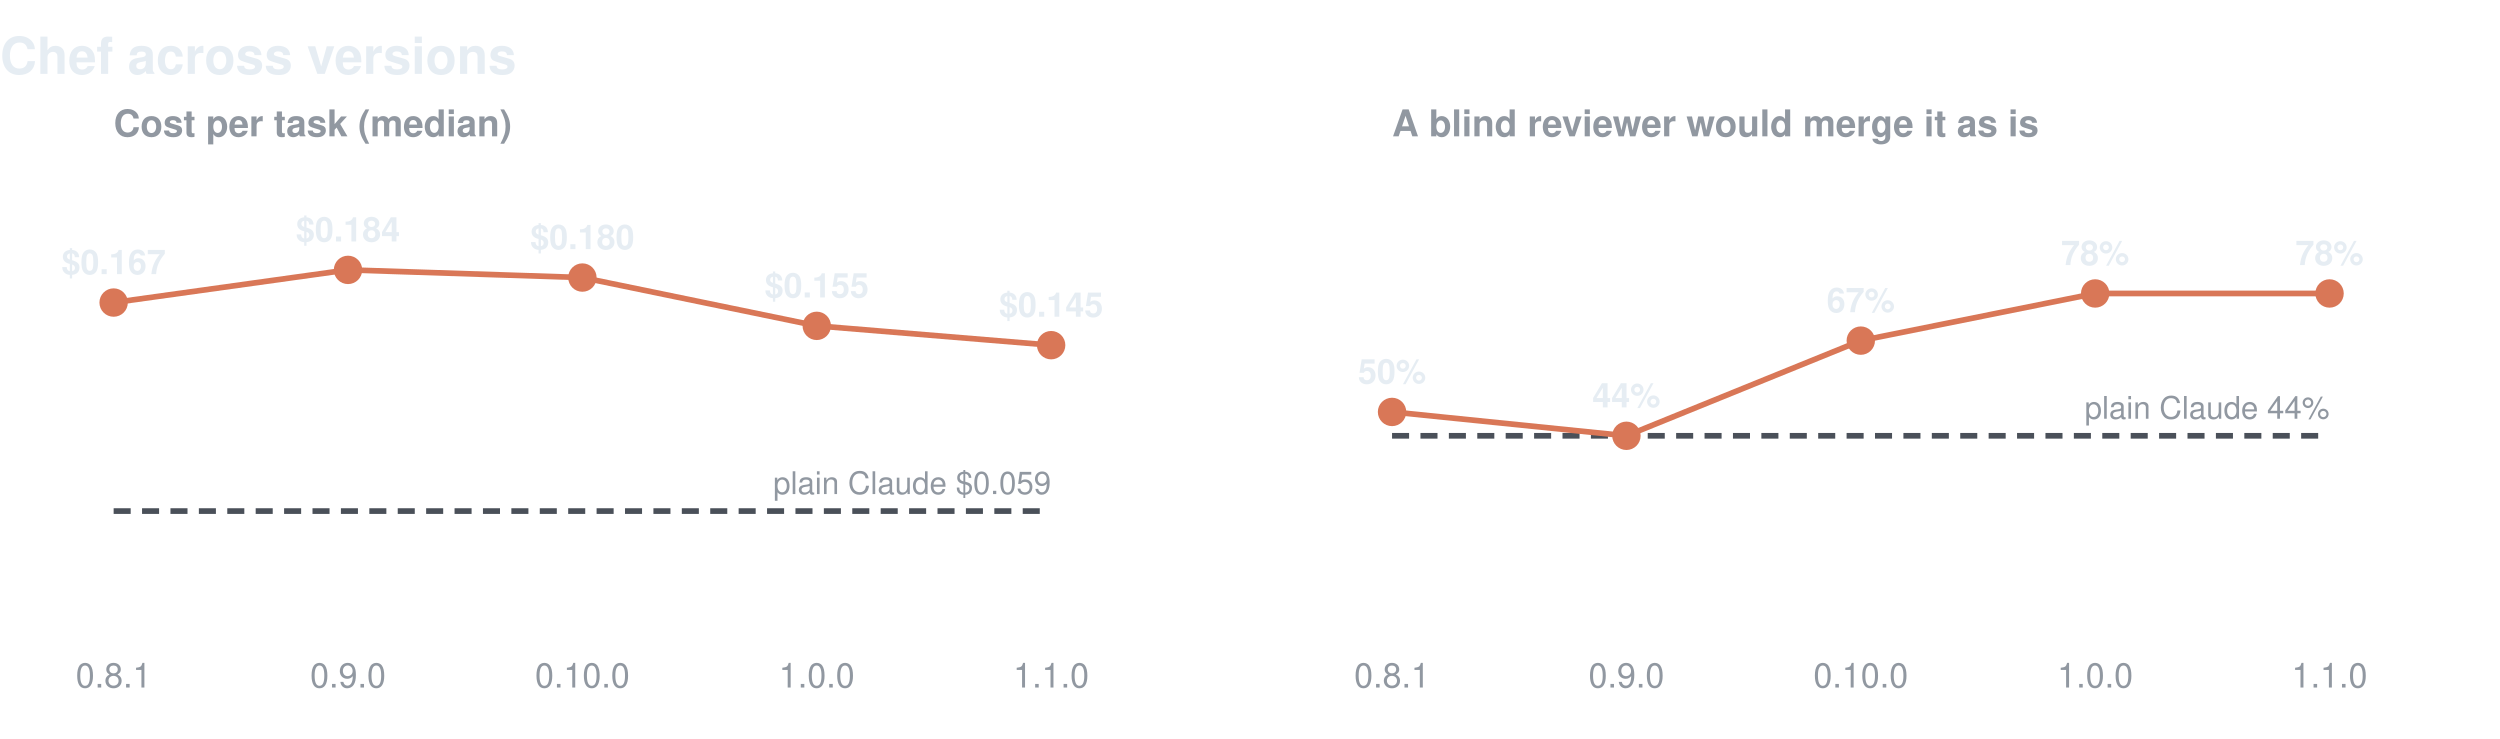
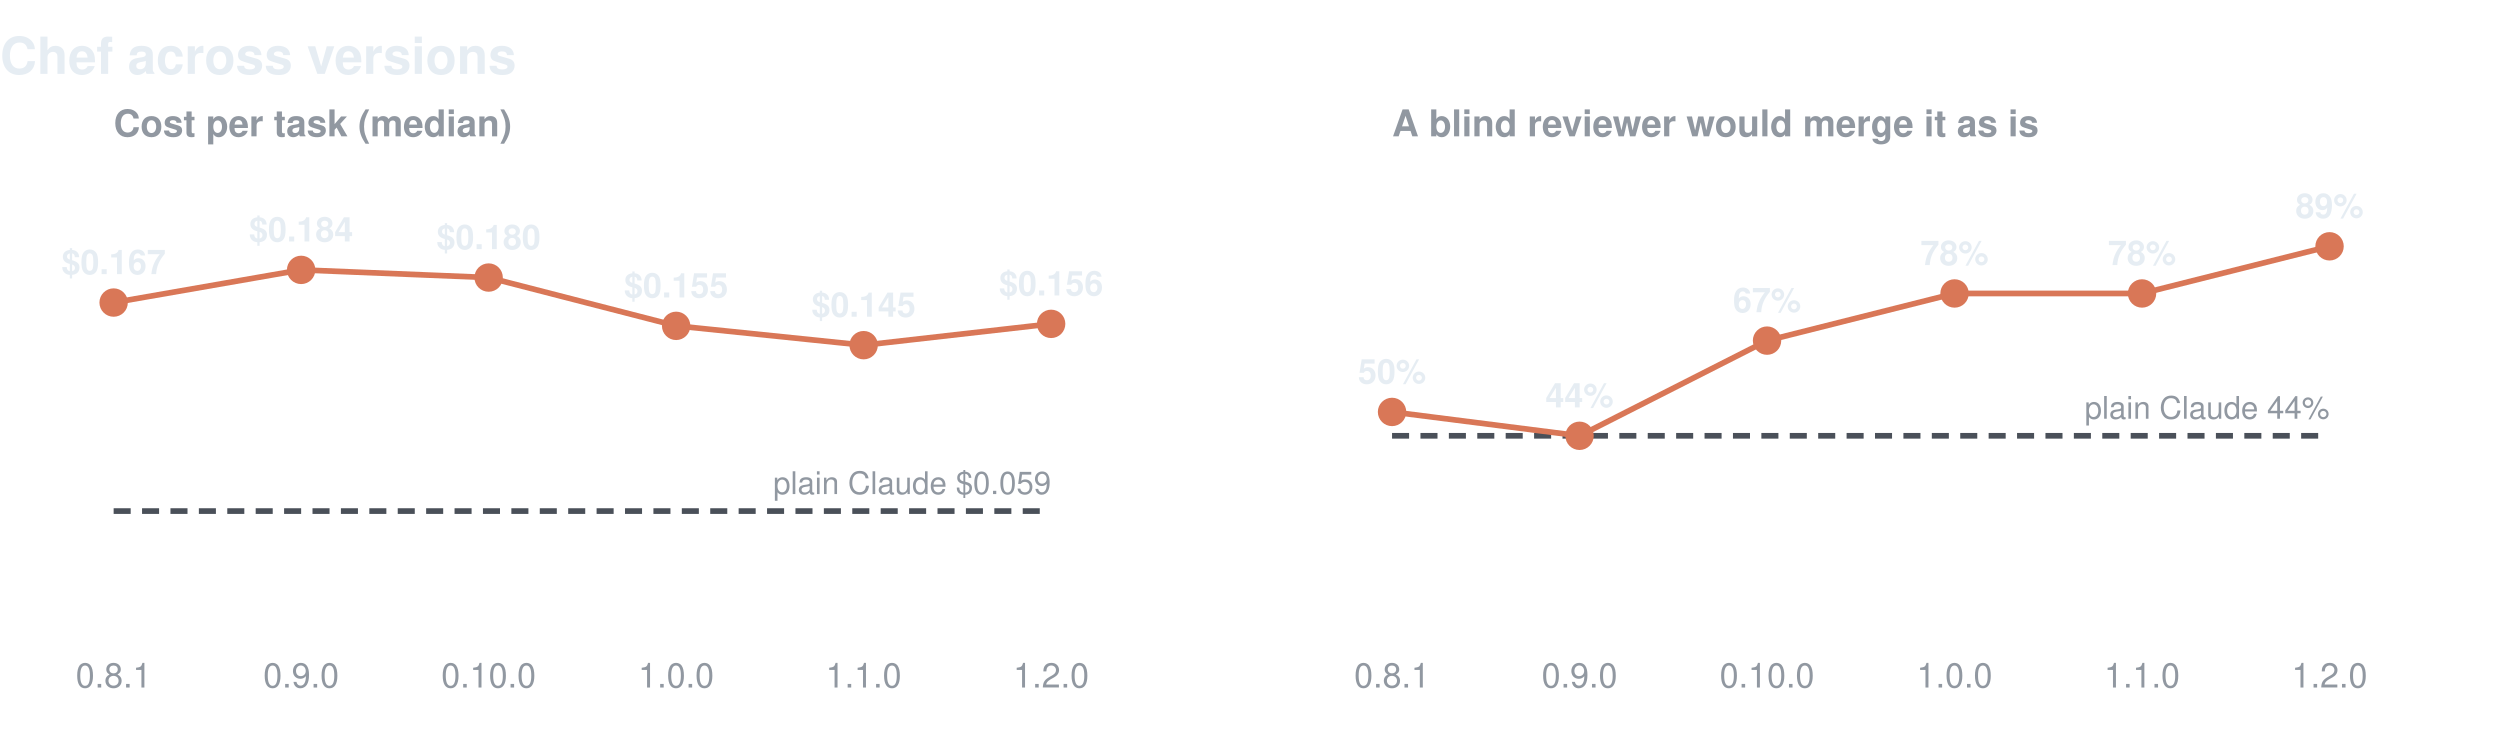
- <svg xmlns="http://www.w3.org/2000/svg" width="880" height="260" viewBox="0 0 880 260" role="img" aria-label="Chef by version, on python, docker, prometheus: 0.8.1 $0.167 per task, 50% merged as is; 0.9.0 $0.184 per task, 44% merged as is; 0.10.0 $0.180 per task, 67% merged as is; 1.0.0 $0.155 per task, 78% merged as is; 1.1.0 $0.145 per task, 78% merged as is. Plain Claude: $0.059, 44%.">
+ <svg xmlns="http://www.w3.org/2000/svg" width="880" height="260" viewBox="0 0 880 260" role="img" aria-label="Chef by version, on python, docker, prometheus: 0.8.1 $0.167 per task, 50% merged as is; 0.9.0 $0.184 per task, 44% merged as is; 0.10.0 $0.180 per task, 67% merged as is; 1.0.0 $0.155 per task, 78% merged as is; 1.1.0 $0.145 per task, 78% merged as is; 1.2.0 $0.156 per task, 89% merged as is. Plain Claude: $0.059, 44%.">
  <text x="0.0" y="26.0" fill="#E6EDF3" font-family="-apple-system, BlinkMacSystemFont, 'Segoe UI', Helvetica, Arial, sans-serif" font-size="18" font-weight="600" text-anchor="start">Chef across versions</text>
  <text x="40.0" y="48.0" fill="#9198A1" font-family="-apple-system, BlinkMacSystemFont, 'Segoe UI', Helvetica, Arial, sans-serif" font-size="13" font-weight="600" text-anchor="start">Cost per task (median)</text>
  <line x1="40.0" y1="179.9" x2="370.0" y2="179.9" stroke="#4A5059" stroke-width="2" stroke-dasharray="6 4" />
  <text x="370.0" y="173.9" fill="#9198A1" font-family="-apple-system, BlinkMacSystemFont, 'Segoe UI', Helvetica, Arial, sans-serif" font-size="11" font-weight="400" text-anchor="end">plain Claude $0.059</text>
-   <polyline points="40.0,106.5 122.5,95.0 205.0,97.7 287.5,114.7 370.0,121.5" fill="none" stroke="#D97757" stroke-width="2" />
+   <polyline points="40.0,106.5 106.0,95.0 172.0,97.7 238.0,114.7 304.0,121.5 370.0,114.0" fill="none" stroke="#D97757" stroke-width="2" />
  <circle cx="40.0" cy="106.5" r="5" fill="#D97757" />
  <text x="40.0" y="96.5" fill="#E6EDF3" font-family="-apple-system, BlinkMacSystemFont, 'Segoe UI', Helvetica, Arial, sans-serif" font-size="12" font-weight="600" text-anchor="middle">$0.167</text>
  <text x="40.0" y="242.0" fill="#9198A1" font-family="-apple-system, BlinkMacSystemFont, 'Segoe UI', Helvetica, Arial, sans-serif" font-size="12" font-weight="400" text-anchor="middle">0.8.1</text>
-   <circle cx="122.5" cy="95.0" r="5" fill="#D97757" />
-   <text x="122.5" y="85.0" fill="#E6EDF3" font-family="-apple-system, BlinkMacSystemFont, 'Segoe UI', Helvetica, Arial, sans-serif" font-size="12" font-weight="600" text-anchor="middle">$0.184</text>
-   <text x="122.5" y="242.0" fill="#9198A1" font-family="-apple-system, BlinkMacSystemFont, 'Segoe UI', Helvetica, Arial, sans-serif" font-size="12" font-weight="400" text-anchor="middle">0.9.0</text>
-   <circle cx="205.0" cy="97.7" r="5" fill="#D97757" />
-   <text x="205.0" y="87.7" fill="#E6EDF3" font-family="-apple-system, BlinkMacSystemFont, 'Segoe UI', Helvetica, Arial, sans-serif" font-size="12" font-weight="600" text-anchor="middle">$0.180</text>
-   <text x="205.0" y="242.0" fill="#9198A1" font-family="-apple-system, BlinkMacSystemFont, 'Segoe UI', Helvetica, Arial, sans-serif" font-size="12" font-weight="400" text-anchor="middle">0.10.0</text>
-   <circle cx="287.5" cy="114.7" r="5" fill="#D97757" />
-   <text x="287.5" y="104.7" fill="#E6EDF3" font-family="-apple-system, BlinkMacSystemFont, 'Segoe UI', Helvetica, Arial, sans-serif" font-size="12" font-weight="600" text-anchor="middle">$0.155</text>
-   <text x="287.5" y="242.0" fill="#9198A1" font-family="-apple-system, BlinkMacSystemFont, 'Segoe UI', Helvetica, Arial, sans-serif" font-size="12" font-weight="400" text-anchor="middle">1.0.0</text>
-   <circle cx="370.0" cy="121.5" r="5" fill="#D97757" />
-   <text x="370.0" y="111.5" fill="#E6EDF3" font-family="-apple-system, BlinkMacSystemFont, 'Segoe UI', Helvetica, Arial, sans-serif" font-size="12" font-weight="600" text-anchor="middle">$0.145</text>
-   <text x="370.0" y="242.0" fill="#9198A1" font-family="-apple-system, BlinkMacSystemFont, 'Segoe UI', Helvetica, Arial, sans-serif" font-size="12" font-weight="400" text-anchor="middle">1.1.0</text>
+   <circle cx="106.0" cy="95.0" r="5" fill="#D97757" />
+   <text x="106.0" y="85.0" fill="#E6EDF3" font-family="-apple-system, BlinkMacSystemFont, 'Segoe UI', Helvetica, Arial, sans-serif" font-size="12" font-weight="600" text-anchor="middle">$0.184</text>
+   <text x="106.0" y="242.0" fill="#9198A1" font-family="-apple-system, BlinkMacSystemFont, 'Segoe UI', Helvetica, Arial, sans-serif" font-size="12" font-weight="400" text-anchor="middle">0.9.0</text>
+   <circle cx="172.0" cy="97.7" r="5" fill="#D97757" />
+   <text x="172.0" y="87.7" fill="#E6EDF3" font-family="-apple-system, BlinkMacSystemFont, 'Segoe UI', Helvetica, Arial, sans-serif" font-size="12" font-weight="600" text-anchor="middle">$0.180</text>
+   <text x="172.0" y="242.0" fill="#9198A1" font-family="-apple-system, BlinkMacSystemFont, 'Segoe UI', Helvetica, Arial, sans-serif" font-size="12" font-weight="400" text-anchor="middle">0.10.0</text>
+   <circle cx="238.0" cy="114.7" r="5" fill="#D97757" />
+   <text x="238.0" y="104.7" fill="#E6EDF3" font-family="-apple-system, BlinkMacSystemFont, 'Segoe UI', Helvetica, Arial, sans-serif" font-size="12" font-weight="600" text-anchor="middle">$0.155</text>
+   <text x="238.0" y="242.0" fill="#9198A1" font-family="-apple-system, BlinkMacSystemFont, 'Segoe UI', Helvetica, Arial, sans-serif" font-size="12" font-weight="400" text-anchor="middle">1.0.0</text>
+   <circle cx="304.0" cy="121.5" r="5" fill="#D97757" />
+   <text x="304.0" y="111.5" fill="#E6EDF3" font-family="-apple-system, BlinkMacSystemFont, 'Segoe UI', Helvetica, Arial, sans-serif" font-size="12" font-weight="600" text-anchor="middle">$0.145</text>
+   <text x="304.0" y="242.0" fill="#9198A1" font-family="-apple-system, BlinkMacSystemFont, 'Segoe UI', Helvetica, Arial, sans-serif" font-size="12" font-weight="400" text-anchor="middle">1.1.0</text>
+   <circle cx="370.0" cy="114.0" r="5" fill="#D97757" />
+   <text x="370.0" y="104.0" fill="#E6EDF3" font-family="-apple-system, BlinkMacSystemFont, 'Segoe UI', Helvetica, Arial, sans-serif" font-size="12" font-weight="600" text-anchor="middle">$0.156</text>
+   <text x="370.0" y="242.0" fill="#9198A1" font-family="-apple-system, BlinkMacSystemFont, 'Segoe UI', Helvetica, Arial, sans-serif" font-size="12" font-weight="400" text-anchor="middle">1.2.0</text>
  <text x="490.0" y="48.0" fill="#9198A1" font-family="-apple-system, BlinkMacSystemFont, 'Segoe UI', Helvetica, Arial, sans-serif" font-size="13" font-weight="600" text-anchor="start">A blind reviewer would merge it as is</text>
  <line x1="490.0" y1="153.4" x2="820.0" y2="153.4" stroke="#4A5059" stroke-width="2" stroke-dasharray="6 4" />
  <text x="820.0" y="147.4" fill="#9198A1" font-family="-apple-system, BlinkMacSystemFont, 'Segoe UI', Helvetica, Arial, sans-serif" font-size="11" font-weight="400" text-anchor="end">plain Claude 44%</text>
-   <polyline points="490.0,145.0 572.5,153.4 655.0,119.9 737.5,103.3 820.0,103.3" fill="none" stroke="#D97757" stroke-width="2" />
+   <polyline points="490.0,145.0 556.0,153.4 622.0,119.9 688.0,103.3 754.0,103.3 820.0,86.7" fill="none" stroke="#D97757" stroke-width="2" />
  <circle cx="490.0" cy="145.0" r="5" fill="#D97757" />
  <text x="490.0" y="135.0" fill="#E6EDF3" font-family="-apple-system, BlinkMacSystemFont, 'Segoe UI', Helvetica, Arial, sans-serif" font-size="12" font-weight="600" text-anchor="middle">50%</text>
  <text x="490.0" y="242.0" fill="#9198A1" font-family="-apple-system, BlinkMacSystemFont, 'Segoe UI', Helvetica, Arial, sans-serif" font-size="12" font-weight="400" text-anchor="middle">0.8.1</text>
-   <circle cx="572.5" cy="153.4" r="5" fill="#D97757" />
-   <text x="572.5" y="143.4" fill="#E6EDF3" font-family="-apple-system, BlinkMacSystemFont, 'Segoe UI', Helvetica, Arial, sans-serif" font-size="12" font-weight="600" text-anchor="middle">44%</text>
-   <text x="572.5" y="242.0" fill="#9198A1" font-family="-apple-system, BlinkMacSystemFont, 'Segoe UI', Helvetica, Arial, sans-serif" font-size="12" font-weight="400" text-anchor="middle">0.9.0</text>
-   <circle cx="655.0" cy="119.9" r="5" fill="#D97757" />
-   <text x="655.0" y="109.9" fill="#E6EDF3" font-family="-apple-system, BlinkMacSystemFont, 'Segoe UI', Helvetica, Arial, sans-serif" font-size="12" font-weight="600" text-anchor="middle">67%</text>
-   <text x="655.0" y="242.0" fill="#9198A1" font-family="-apple-system, BlinkMacSystemFont, 'Segoe UI', Helvetica, Arial, sans-serif" font-size="12" font-weight="400" text-anchor="middle">0.10.0</text>
-   <circle cx="737.5" cy="103.3" r="5" fill="#D97757" />
-   <text x="737.5" y="93.3" fill="#E6EDF3" font-family="-apple-system, BlinkMacSystemFont, 'Segoe UI', Helvetica, Arial, sans-serif" font-size="12" font-weight="600" text-anchor="middle">78%</text>
-   <text x="737.5" y="242.0" fill="#9198A1" font-family="-apple-system, BlinkMacSystemFont, 'Segoe UI', Helvetica, Arial, sans-serif" font-size="12" font-weight="400" text-anchor="middle">1.0.0</text>
-   <circle cx="820.0" cy="103.3" r="5" fill="#D97757" />
-   <text x="820.0" y="93.3" fill="#E6EDF3" font-family="-apple-system, BlinkMacSystemFont, 'Segoe UI', Helvetica, Arial, sans-serif" font-size="12" font-weight="600" text-anchor="middle">78%</text>
-   <text x="820.0" y="242.0" fill="#9198A1" font-family="-apple-system, BlinkMacSystemFont, 'Segoe UI', Helvetica, Arial, sans-serif" font-size="12" font-weight="400" text-anchor="middle">1.1.0</text>
+   <circle cx="556.0" cy="153.4" r="5" fill="#D97757" />
+   <text x="556.0" y="143.4" fill="#E6EDF3" font-family="-apple-system, BlinkMacSystemFont, 'Segoe UI', Helvetica, Arial, sans-serif" font-size="12" font-weight="600" text-anchor="middle">44%</text>
+   <text x="556.0" y="242.0" fill="#9198A1" font-family="-apple-system, BlinkMacSystemFont, 'Segoe UI', Helvetica, Arial, sans-serif" font-size="12" font-weight="400" text-anchor="middle">0.9.0</text>
+   <circle cx="622.0" cy="119.9" r="5" fill="#D97757" />
+   <text x="622.0" y="109.9" fill="#E6EDF3" font-family="-apple-system, BlinkMacSystemFont, 'Segoe UI', Helvetica, Arial, sans-serif" font-size="12" font-weight="600" text-anchor="middle">67%</text>
+   <text x="622.0" y="242.0" fill="#9198A1" font-family="-apple-system, BlinkMacSystemFont, 'Segoe UI', Helvetica, Arial, sans-serif" font-size="12" font-weight="400" text-anchor="middle">0.10.0</text>
+   <circle cx="688.0" cy="103.3" r="5" fill="#D97757" />
+   <text x="688.0" y="93.3" fill="#E6EDF3" font-family="-apple-system, BlinkMacSystemFont, 'Segoe UI', Helvetica, Arial, sans-serif" font-size="12" font-weight="600" text-anchor="middle">78%</text>
+   <text x="688.0" y="242.0" fill="#9198A1" font-family="-apple-system, BlinkMacSystemFont, 'Segoe UI', Helvetica, Arial, sans-serif" font-size="12" font-weight="400" text-anchor="middle">1.0.0</text>
+   <circle cx="754.0" cy="103.3" r="5" fill="#D97757" />
+   <text x="754.0" y="93.3" fill="#E6EDF3" font-family="-apple-system, BlinkMacSystemFont, 'Segoe UI', Helvetica, Arial, sans-serif" font-size="12" font-weight="600" text-anchor="middle">78%</text>
+   <text x="754.0" y="242.0" fill="#9198A1" font-family="-apple-system, BlinkMacSystemFont, 'Segoe UI', Helvetica, Arial, sans-serif" font-size="12" font-weight="400" text-anchor="middle">1.1.0</text>
+   <circle cx="820.0" cy="86.7" r="5" fill="#D97757" />
+   <text x="820.0" y="76.7" fill="#E6EDF3" font-family="-apple-system, BlinkMacSystemFont, 'Segoe UI', Helvetica, Arial, sans-serif" font-size="12" font-weight="600" text-anchor="middle">89%</text>
+   <text x="820.0" y="242.0" fill="#9198A1" font-family="-apple-system, BlinkMacSystemFont, 'Segoe UI', Helvetica, Arial, sans-serif" font-size="12" font-weight="400" text-anchor="middle">1.2.0</text>
</svg>
